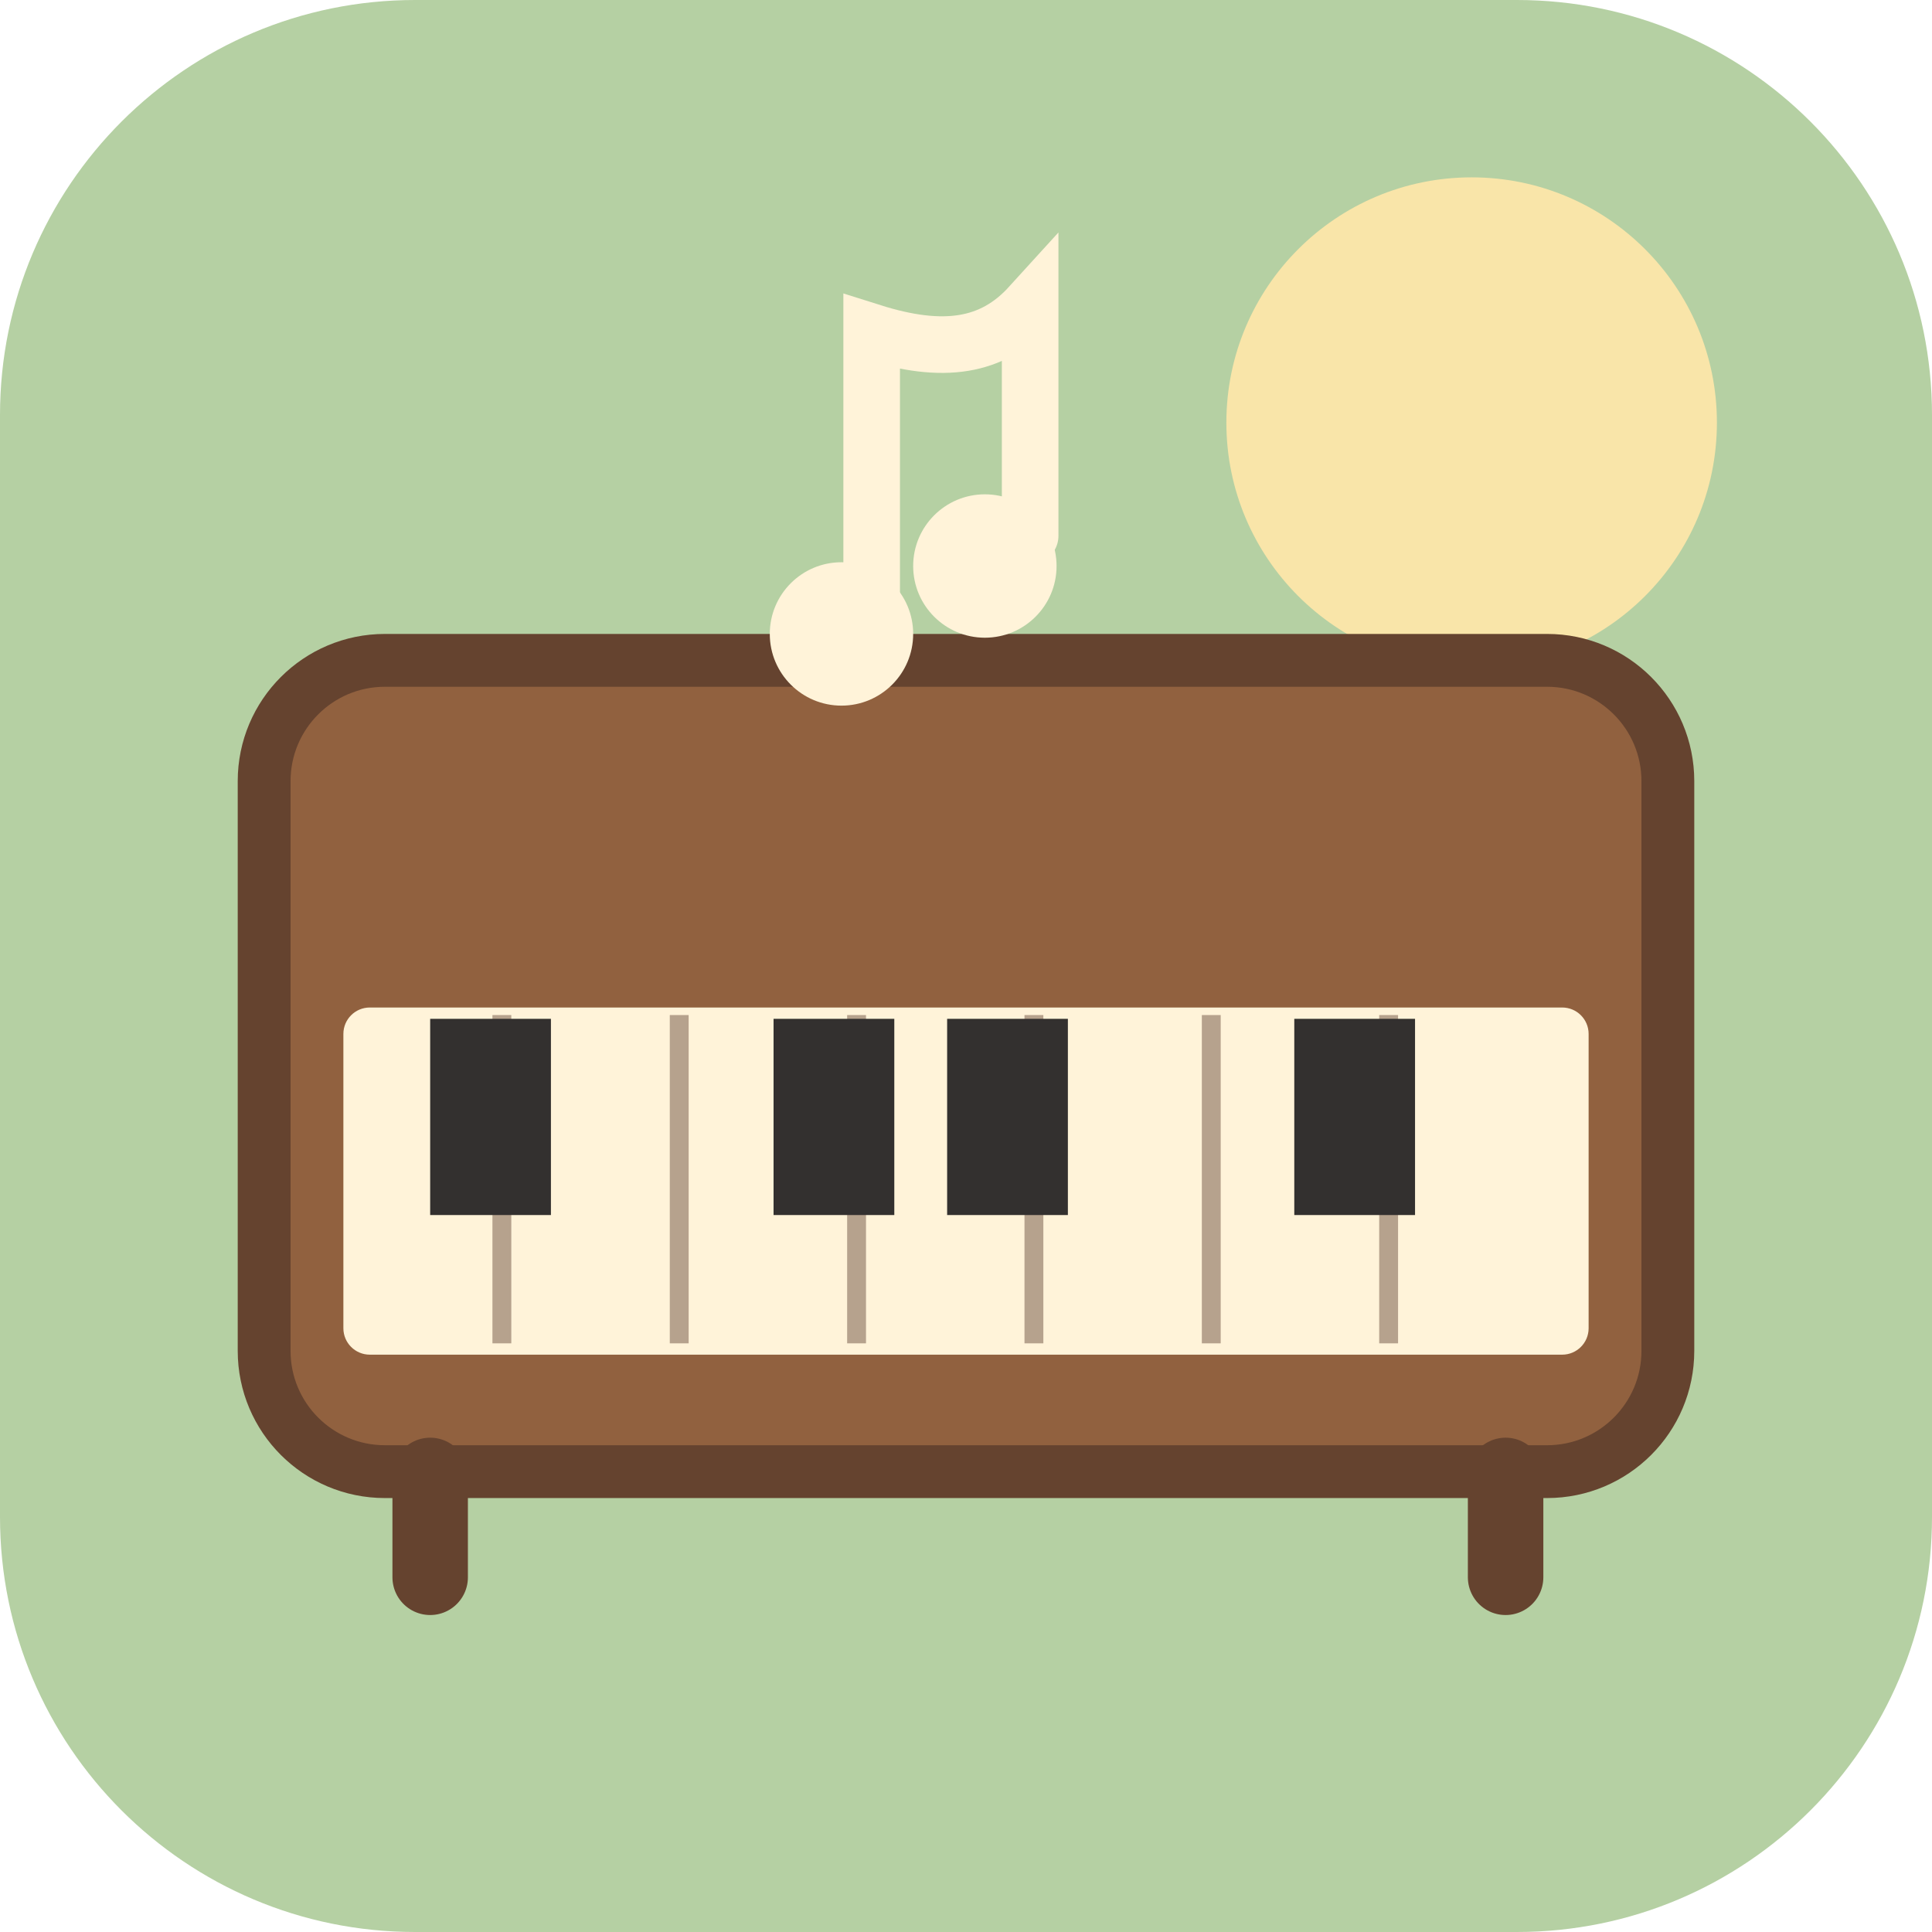
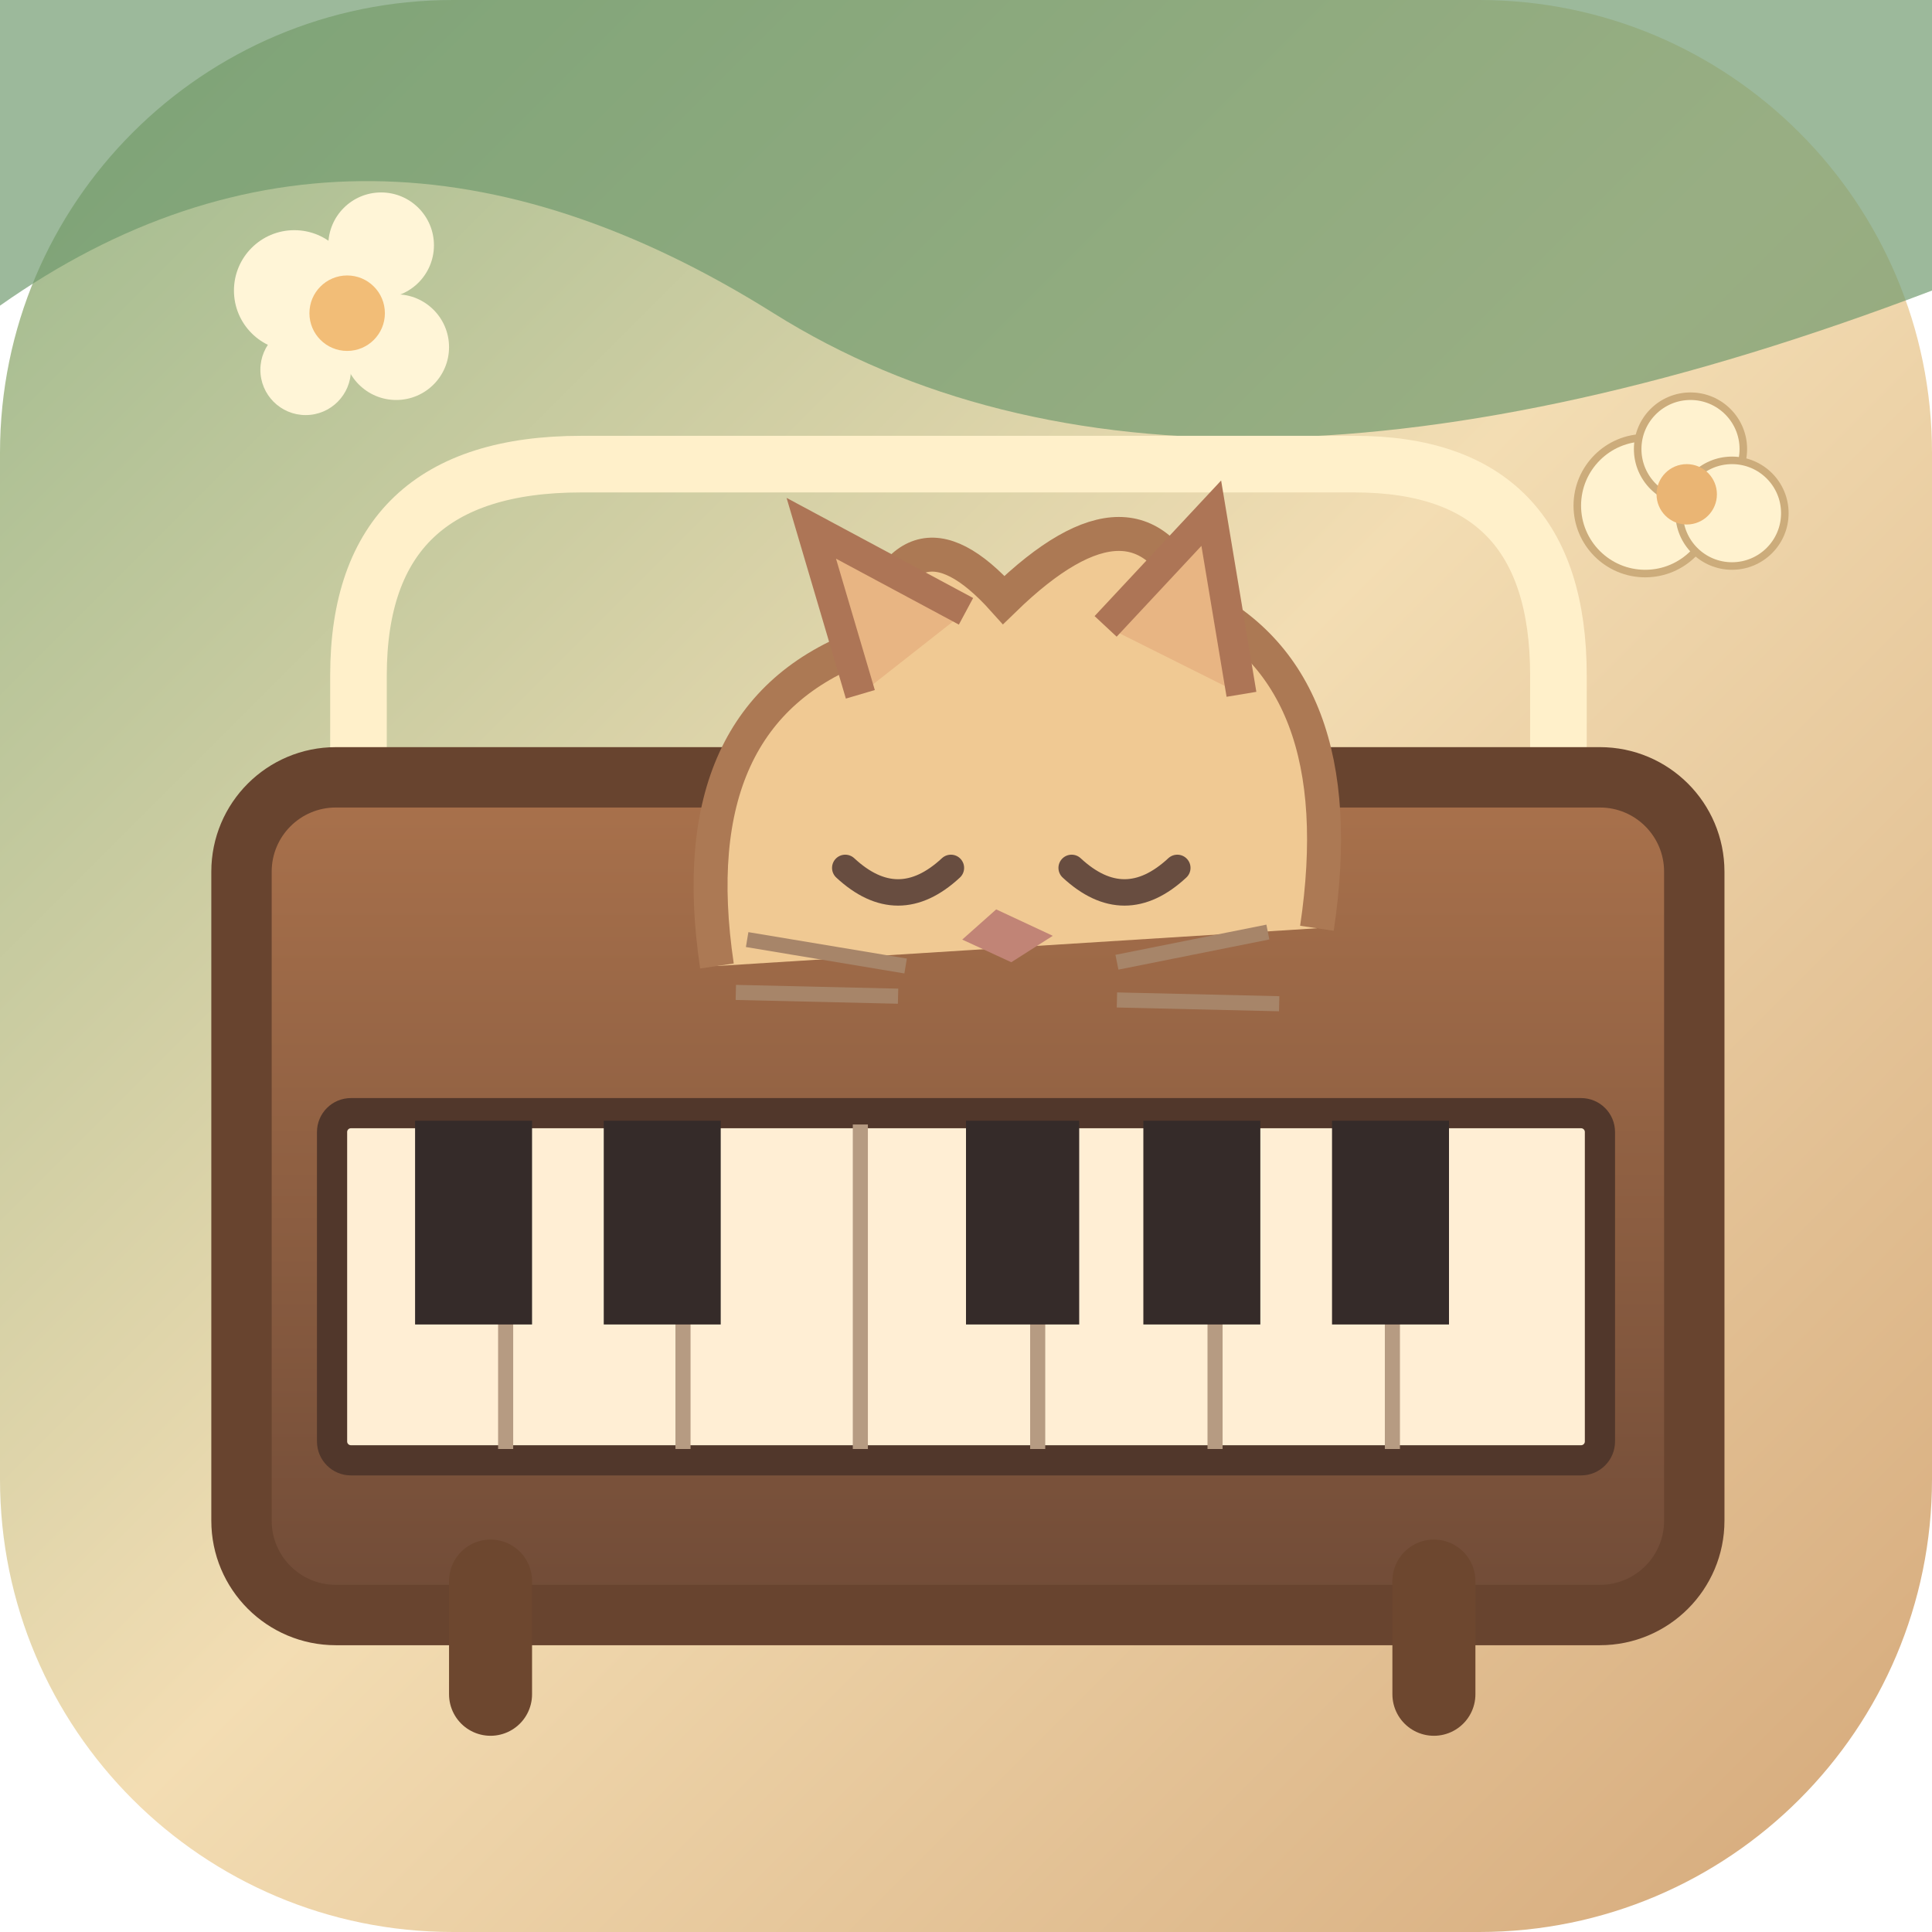
<svg xmlns="http://www.w3.org/2000/svg" viewBox="0 0 512 512">
-   <rect width="512" height="512" rx="110" fill="#b5d0a3" />
-   <circle cx="390" cy="112" r="65" fill="#f9e5a9" />
-   <rect x="70" y="175" width="372" height="215" rx="32" fill="#91613f" stroke="#65432f" stroke-width="14" />
-   <rect x="91" y="267" width="330" height="92" rx="7" fill="#fff3d9" />
-   <path d="M133 269v87m47-87v87m47-87v87m47-87v87m47-87v87m47-87v87" stroke="#b6a28d" stroke-width="5" />
-   <path d="M114 270h32v52h-32zm91 0h32v52h-32zm46 0h32v52h-32zm92 0h32v52h-32z" fill="#33302f" />
-   <path d="M231 158v-70c19 6 32 4 42-7v61" fill="none" stroke="#fff3d9" stroke-width="15" stroke-linecap="round" />
-   <circle cx="223" cy="168" r="19" fill="#fff3d9" />
-   <circle cx="261" cy="150" r="19" fill="#fff3d9" />
-   <path d="M114 391v27m285-27v27" stroke="#65432f" stroke-width="20" stroke-linecap="round" />
+   <defs>
+     <linearGradient id="bg" x1="0" y1="0" x2="1" y2="1">
+       <stop stop-color="#9ab88c" />
+       <stop offset=".5" stop-color="#f3ddb3" />
+       <stop offset="1" stop-color="#d4a778" />
+     </linearGradient>
+     <linearGradient id="wood" x1="0" y1="0" x2="0" y2="1">
+       <stop stop-color="#aa724c" />
+       <stop offset="1" stop-color="#704b37" />
+     </linearGradient>
+   </defs>
+   <rect width="512" height="512" rx="120" fill="url(#bg)" />
+   <path d="M0 81Q95 14 205 83T512 77v-80H0z" fill="#6e996c" opacity=".68" />
+   <g fill="#fff5d7">
+     <circle cx="78" cy="77" r="16" />
+     <circle cx="101" cy="65" r="14" />
+     <circle cx="105" cy="92" r="14" />
+     <circle cx="81" cy="98" r="12" />
+   </g>
+   <circle cx="92" cy="83" r="10" fill="#f2bd77" />
+   <path d="M95 212v-33q0-56 59-56h205q54 0 54 56v33" fill="none" stroke="#fff0ca" stroke-width="15" />
+   <rect x="64" y="206" width="385" height="222" rx="25" fill="url(#wood)" stroke="#68442f" stroke-width="16" />
+   <rect x="88" y="295" width="336" height="92" rx="5" fill="#ffeed4" stroke="#51372b" stroke-width="8" />
+   <path d="M134 298v86M181 298v86M228 298v86M275 298v86M322 298v86M369 298v86" stroke="#b69b82" stroke-width="4" />
+   <g fill="#352b29">
+     <path d="M110 297h31v54h-31zM160 297h31v54h-31zM256 297h30v54h-30zM303 297h31v54h-31zM353 297h31v54h-31z" />
+   </g>
+   <path d="M130 419v30m250-30v30" stroke="#6d472f" stroke-width="22" stroke-linecap="round" />
+   <path d="M190 256q-10-67 39-85 11-41 37-12 36-35 50 0 43 20 33 87" fill="#f0c993" stroke="#ac7954" stroke-width="9" />
+   <path d="M228 184l-13-44 41 22M293 166l28-30 8 48" fill="#e8b583" stroke="#ad7556" stroke-width="8" />
+   <path d="M224 230q14 13 28 0M284 230q14 13 28 0" fill="none" stroke="#684d40" stroke-width="7" stroke-linecap="round" />
+   <path d="M264 241l-9 8 13 6 11-7" fill="#c18476" />
+   <path d="M198 249l42 7M195 263l43 1M296 255l40-8M296 265l43 1" stroke="#a78569" stroke-width="4" />
+   <g fill="#fff2cf" stroke="#ccac7b" stroke-width="2">
+     <circle cx="436" cy="134" r="18" />
+     <circle cx="448" cy="119" r="14" />
+     <circle cx="459" cy="136" r="14" />
+   </g>
+   <circle cx="447" cy="131" r="8" fill="#eab574" />
</svg>
